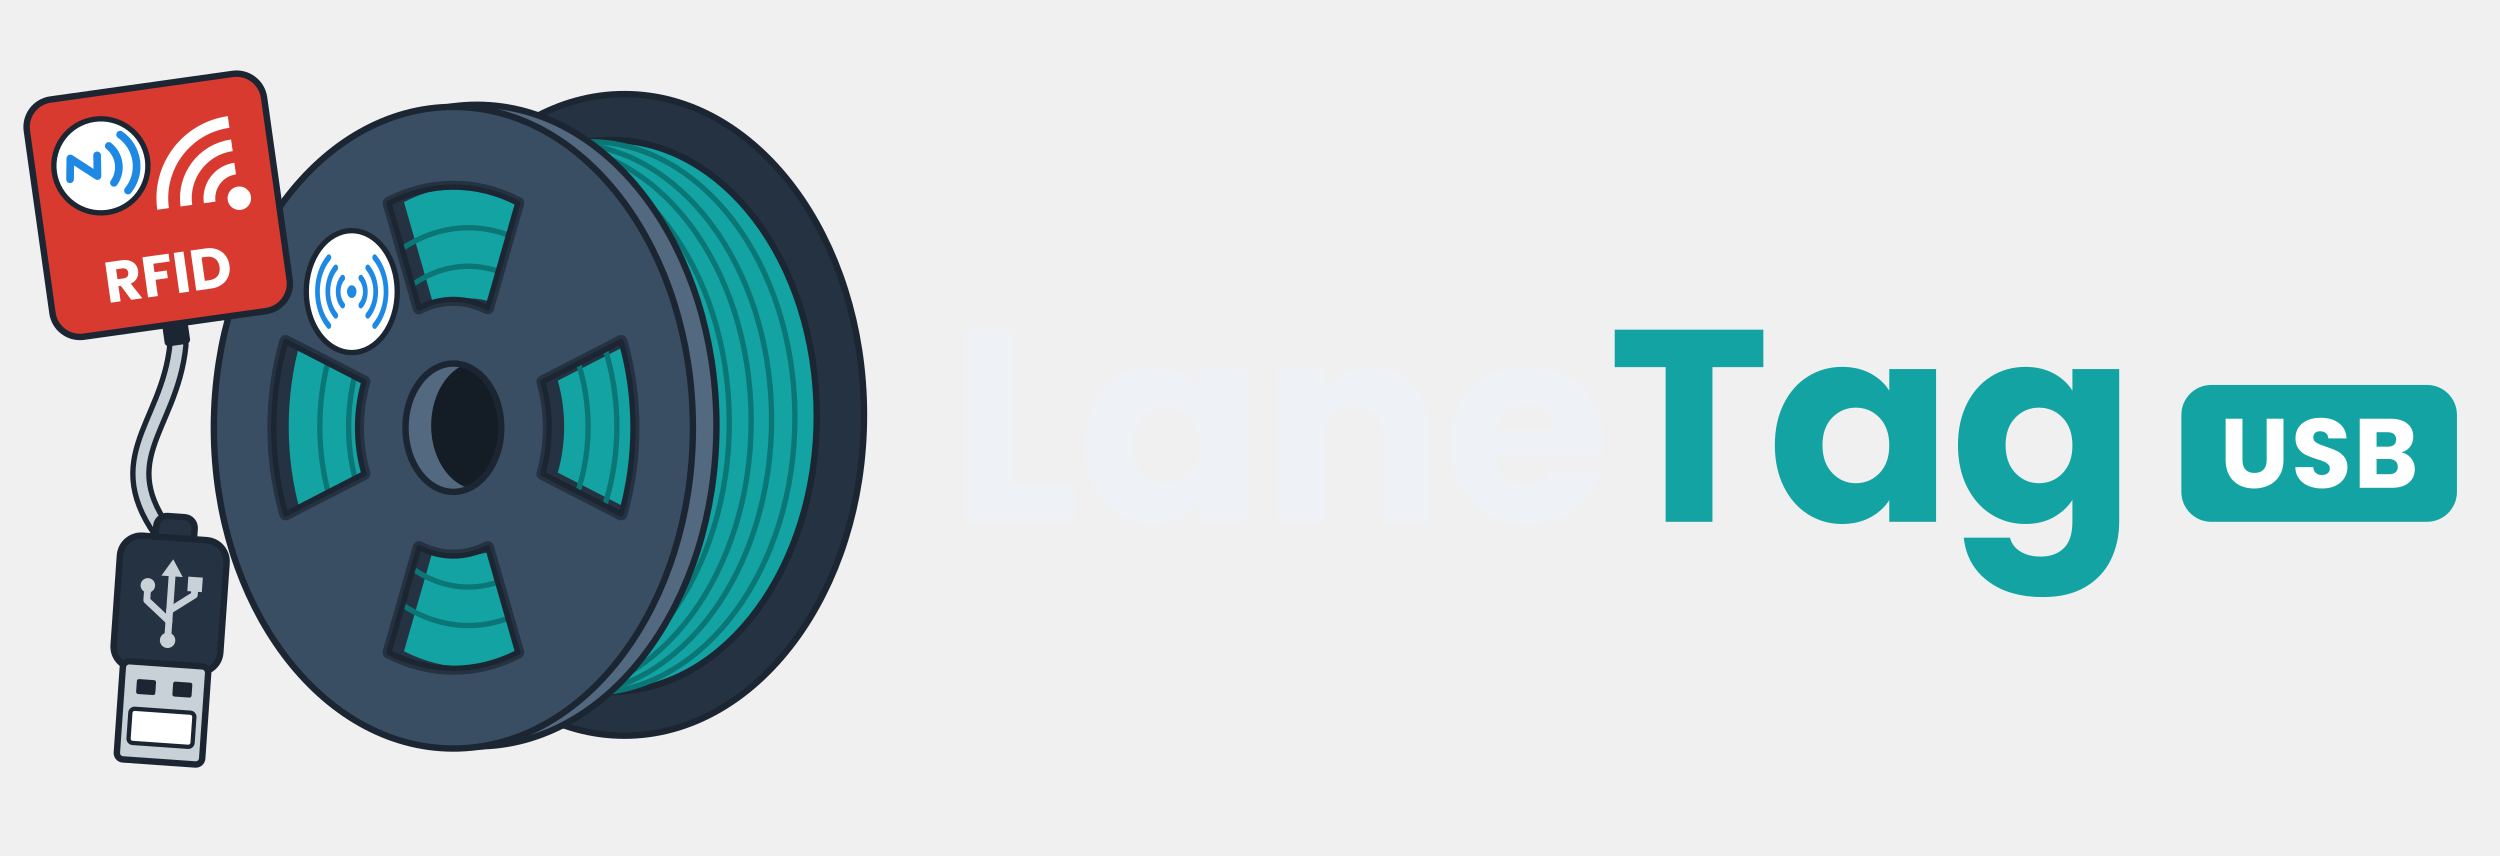
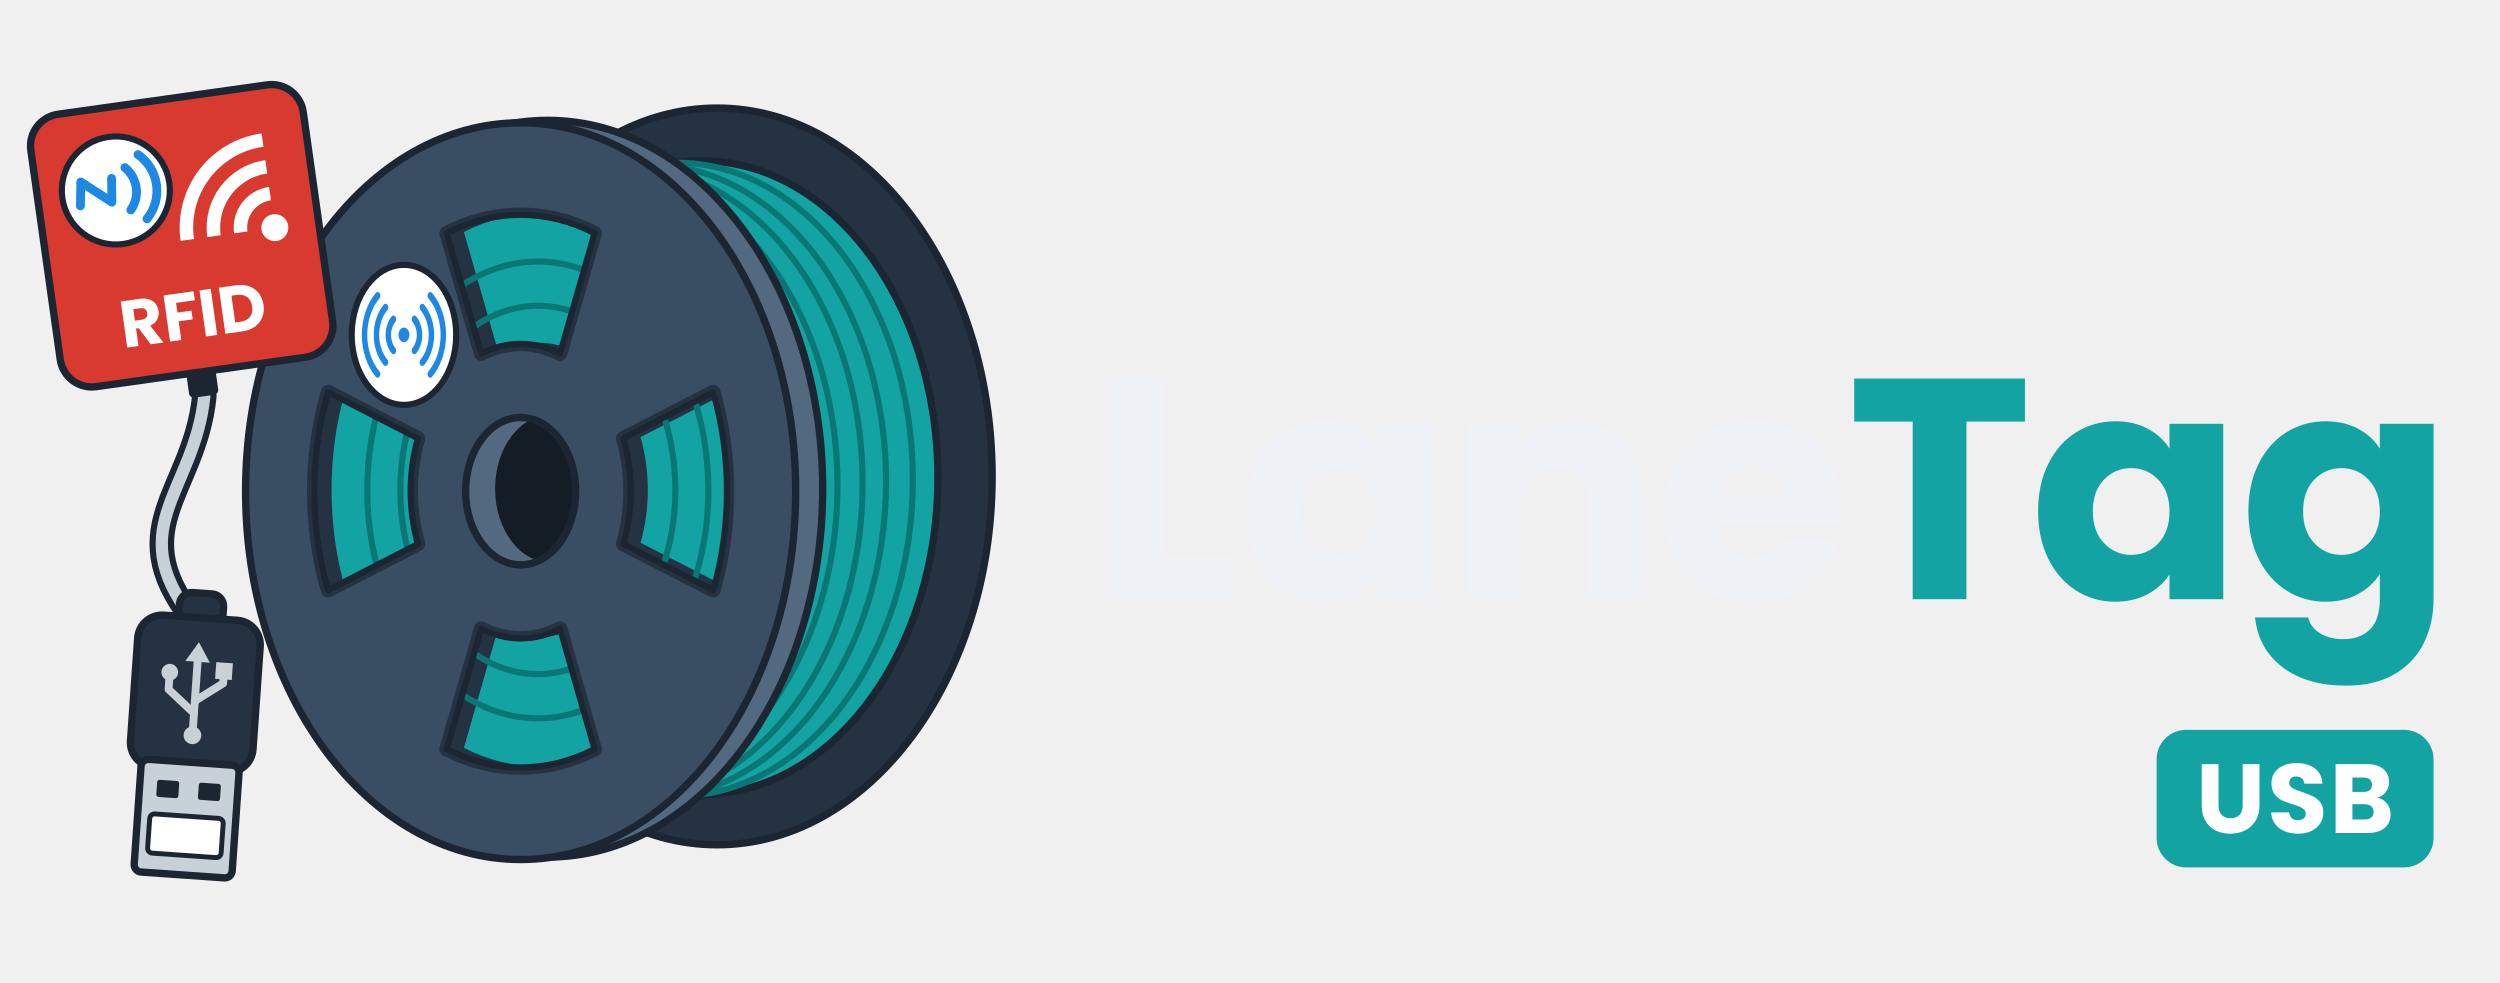
- <svg xmlns="http://www.w3.org/2000/svg" viewBox="0 0 1169 400" width="1169" height="400">
+ <svg xmlns="http://www.w3.org/2000/svg" viewBox="0 0 1018 400" width="1018" height="400">
  <g id="spool">
    <ellipse cx="292" cy="194" rx="112" ry="150" id="back-flange" fill="#243241" stroke="#1b2632" stroke-width="3" />
    <path id="filament" d="M213.01 70.72L280.21 65.68A96.32 129 0 0 1 290.99 323.28L223.79 328.32A96.32 129 0 0 1 213.01 70.72Z" fill="#14a3a3" stroke="#1b2632" stroke-width="3" stroke-linejoin="round" />
    <g id="filament-coils" fill="none" stroke="#0b7676" stroke-width="2.5" stroke-linecap="round">
      <path d="M229.08 69.52A96.32 129 0 0 1 239.86 327.11" />
      <path d="M239.31 68.75A96.32 129 0 0 1 250.08 326.35" />
      <path d="M249.54 67.98A96.32 129 0 0 1 260.31 325.58" />
      <path d="M259.76 67.22A96.32 129 0 0 1 270.53 324.81" />
      <path d="M269.99 66.45A96.32 129 0 0 1 280.76 324.05" />
    </g>
    <ellipse cx="212" cy="200" rx="112" ry="150" id="front-rim" fill="#53697f" stroke="#1b2632" stroke-width="3" transform="translate(11 -1)" />
    <ellipse cx="212" cy="200" rx="112" ry="150" id="front-face" fill="#3a4e63" stroke="#1b2632" stroke-width="3" />
    <g id="windows">
      <clipPath id="lt-win0">
        <path d="M242.1 94.97A84 112.5 0 0 0 181.9 94.97L195.95 143.99A44.8 60 0 0 1 228.05 143.99Z" />
      </clipPath>
      <path d="M242.1 94.97A84 112.5 0 0 0 181.9 94.97L195.95 143.99A44.8 60 0 0 1 228.05 143.99Z" fill="#243241" stroke="#243241" stroke-width="6" stroke-linejoin="round" />
      <g clip-path="url(#lt-win0)">
        <path d="M242.1 94.97A84 112.5 0 0 0 181.9 94.97L195.95 143.99A44.8 60 0 0 1 228.05 143.99Z" fill="#14a3a3" transform="translate(7 -0.5)" />
        <path d="M191 134.55A56 75 0 0 1 247 134.55" fill="none" stroke="#0b7676" stroke-width="2.5" />
        <path d="M184.28 118.96A69.44 93 0 0 1 253.72 118.96" fill="none" stroke="#0b7676" stroke-width="2.5" />
      </g>
      <path d="M242.1 94.97A84 112.5 0 0 0 181.9 94.97L195.95 143.99A44.8 60 0 0 1 228.05 143.99Z" fill="none" stroke="#1b2632" stroke-width="2.5" stroke-linejoin="round" />
      <clipPath id="lt-win1">
        <path d="M290.42 240.32A84 112.5 0 0 0 290.42 159.68L253.82 178.5A44.8 60 0 0 1 253.82 221.5Z" />
      </clipPath>
      <path d="M290.42 240.32A84 112.5 0 0 0 290.42 159.68L253.82 178.5A44.8 60 0 0 1 253.82 221.5Z" fill="#243241" stroke="#243241" stroke-width="6" stroke-linejoin="round" />
      <g clip-path="url(#lt-win1)">
        <path d="M290.42 240.32A84 112.5 0 0 0 290.42 159.68L253.82 178.5A44.8 60 0 0 1 253.82 221.5Z" fill="#14a3a3" transform="translate(7 -0.5)" />
        <path d="M267.5 162A56 75 0 0 1 267.5 237" fill="none" stroke="#0b7676" stroke-width="2.5" />
        <path d="M279.14 153A69.44 93 0 0 1 279.14 246" fill="none" stroke="#0b7676" stroke-width="2.5" />
      </g>
      <path d="M290.42 240.32A84 112.5 0 0 0 290.42 159.68L253.82 178.5A44.8 60 0 0 1 253.82 221.5Z" fill="none" stroke="#1b2632" stroke-width="2.5" stroke-linejoin="round" />
      <clipPath id="lt-win2">
        <path d="M181.9 305.03A84 112.5 0 0 0 242.1 305.03L228.05 256.01A44.8 60 0 0 1 195.95 256.01Z" />
      </clipPath>
      <path d="M181.9 305.03A84 112.5 0 0 0 242.1 305.03L228.05 256.01A44.8 60 0 0 1 195.95 256.01Z" fill="#243241" stroke="#243241" stroke-width="6" stroke-linejoin="round" />
      <g clip-path="url(#lt-win2)">
        <path d="M181.9 305.03A84 112.5 0 0 0 242.1 305.03L228.05 256.01A44.8 60 0 0 1 195.95 256.01Z" fill="#14a3a3" transform="translate(7 -0.5)" />
        <path d="M247 264.45A56 75 0 0 1 191 264.45" fill="none" stroke="#0b7676" stroke-width="2.5" />
        <path d="M253.72 280.04A69.44 93 0 0 1 184.28 280.04" fill="none" stroke="#0b7676" stroke-width="2.5" />
      </g>
      <path d="M181.9 305.03A84 112.5 0 0 0 242.1 305.03L228.05 256.01A44.8 60 0 0 1 195.95 256.01Z" fill="none" stroke="#1b2632" stroke-width="2.5" stroke-linejoin="round" />
      <clipPath id="lt-win3">
        <path d="M133.58 159.68A84 112.5 0 0 0 133.58 240.32L170.18 221.5A44.8 60 0 0 1 170.18 178.5Z" />
      </clipPath>
      <path d="M133.58 159.68A84 112.5 0 0 0 133.58 240.32L170.18 221.5A44.8 60 0 0 1 170.18 178.5Z" fill="#243241" stroke="#243241" stroke-width="6" stroke-linejoin="round" />
      <g clip-path="url(#lt-win3)">
        <path d="M133.58 159.68A84 112.5 0 0 0 133.58 240.32L170.18 221.5A44.8 60 0 0 1 170.18 178.5Z" fill="#14a3a3" transform="translate(7 -0.5)" />
        <path d="M170.5 237A56 75 0 0 1 170.5 162" fill="none" stroke="#0b7676" stroke-width="2.5" />
        <path d="M158.86 246A69.44 93 0 0 1 158.86 153" fill="none" stroke="#0b7676" stroke-width="2.5" />
      </g>
      <path d="M133.58 159.68A84 112.5 0 0 0 133.58 240.32L170.18 221.5A44.8 60 0 0 1 170.18 178.5Z" fill="none" stroke="#1b2632" stroke-width="2.5" stroke-linejoin="round" />
    </g>
    <clipPath id="lt-bore">
      <ellipse cx="212" cy="200" rx="22.4" ry="30" />
    </clipPath>
    <g id="bore">
      <ellipse cx="212" cy="200" rx="22.4" ry="30" fill="#53697f" />
      <g clip-path="url(#lt-bore)">
        <ellipse cx="224" cy="199" rx="22.4" ry="30" fill="#141c25" />
      </g>
      <ellipse cx="212" cy="200" rx="22.4" ry="30" fill="none" stroke="#1b2632" stroke-width="3" />
    </g>
    <g id="nfc-sticker">
      <ellipse cx="164.48" cy="136.36" rx="21.28" ry="28.5" fill="#ffffff" stroke="#1b2632" stroke-width="2.5" />
      <g id="tag-waves" transform="translate(164.48 136.36) scale(17.02 22.8)" fill="none" stroke="#1e88e5" stroke-width="0.13" stroke-linecap="round">
        <circle r="0.13" fill="#1e88e5" stroke="none" />
        <path d="M-0.25 -0.28A0.38 0.38 0 0 0 -0.25 0.28M0.25 -0.28A0.38 0.38 0 0 1 0.25 0.28" />
        <path d="M-0.44 -0.49A0.66 0.66 0 0 0 -0.44 0.49M0.44 -0.49A0.66 0.66 0 0 1 0.44 0.49" />
        <path d="M-0.63 -0.7A0.94 0.94 0 0 0 -0.63 0.7M0.63 -0.7A0.94 0.94 0 0 1 0.63 0.7" />
      </g>
    </g>
  </g>
  <g id="hardware">
    <g id="cable" fill="none" stroke-linecap="round">
      <path d="M83.19 161.36C79.19 201.36 47.43 215.53 81.43 255.53" stroke="#1b2632" stroke-width="10" />
      <path d="M83.19 161.36C79.19 201.36 47.43 215.53 81.43 255.53" stroke="#c8d0d8" stroke-width="5" />
    </g>
    <g id="usb-plug" transform="rotate(4 81.43 255.53)">
      <rect x="72.43" y="241.53" width="18" height="16" rx="5" fill="#243241" stroke="#1b2632" stroke-width="3" />
      <rect x="56.43" y="251.53" width="50" height="62" rx="10" fill="#243241" stroke="#1b2632" stroke-width="3" />
      <g id="usb-symbol" fill="none" stroke="#c8d0d8" stroke-width="3.2" stroke-linecap="round" stroke-linejoin="round">
        <path d="M81.43 297.53V267.53" />
        <path d="M81.43 290.53L70.43 281.53V275.53" />
        <path d="M81.43 285.53L92.43 277.53V272.53" />
      </g>
      <path d="M76.43 269.53L81.43 261.53L86.43 269.53Z" fill="#c8d0d8" />
      <circle cx="70.43" cy="274.53" r="3.4" fill="#c8d0d8" />
      <rect x="89.03" y="269.13" width="6.8" height="6.8" fill="#c8d0d8" />
      <circle cx="81.43" cy="299.53" r="3.6" fill="#c8d0d8" />
      <rect x="61.43" y="310.53" width="40" height="46" rx="3" fill="#c8d0d8" stroke="#1b2632" stroke-width="3" />
      <rect x="68.43" y="318.53" width="9" height="7" rx="1" fill="#1b2632" />
      <rect x="85.43" y="318.53" width="9" height="7" rx="1" fill="#1b2632" />
      <rect x="66.43" y="332.53" width="30" height="16" rx="2" fill="#ffffff" stroke="#1b2632" stroke-width="2" />
    </g>
    <g id="nfc-card" transform="rotate(-8 74 96)">
      <rect x="68" y="148" width="12" height="14" rx="2" fill="#1b2632" />
      <rect x="18" y="40" width="112" height="112" rx="13" fill="#d93a2f" stroke="#1b2632" stroke-width="3" />
      <circle cx="50" cy="74" r="22" fill="#ffffff" stroke="#1b2632" stroke-width="2.5" />
      <g id="nfc-symbol" transform="translate(30.05 56) scale(0.15)" fill="none" stroke="#1e88e5" stroke-width="24" stroke-linecap="round" stroke-linejoin="round">
        <path d="M32 148L42 84L118 150L126 86" />
        <path d="M166 62A85 85 0 0 1 166 178" />
        <path d="M206 32A120 120 0 0 1 206 208" />
      </g>
      <g id="rfid-mark" fill="none" stroke="#ffffff" stroke-width="5.5">
        <path d="M98 98A14 14 0 0 1 112 84" />
        <path d="M87 98A25 25 0 0 1 112 73" />
        <path d="M76 98A36 36 0 0 1 112 62" />
      </g>
      <circle cx="112" cy="98" r="5.5" fill="#ffffff" />
      <path id="rfid-text" fill="#ffffff" d="M55.36 138 51.41 130.84H50.31V138H45.69V119.05H53.44Q55.68 119.05 57.26 119.83Q58.84 120.61 59.62 121.98Q60.41 123.34 60.41 125.01Q60.41 126.9 59.34 128.39Q58.27 129.87 56.19 130.49L60.57 138ZM50.31 127.58H53.17Q54.44 127.58 55.07 126.96Q55.71 126.34 55.71 125.2Q55.71 124.12 55.07 123.5Q54.44 122.88 53.17 122.88H50.31ZM75.63 119.05V122.75H67.91V126.74H73.69V130.33H67.91V138H63.29V119.05ZM82.68 119.05V138H78.06V119.05ZM103.07 128.52Q103.07 131.3 101.84 133.46Q100.61 135.62 98.35 136.81Q96.1 138 93.13 138H86.03V119.05H93.13Q96.13 119.05 98.37 120.23Q100.61 121.42 101.84 123.57Q103.07 125.72 103.07 128.52ZM98.37 128.52Q98.37 125.9 96.91 124.45Q95.45 122.99 92.83 122.99H90.65V134H92.83Q95.45 134 96.91 132.57Q98.37 131.14 98.37 128.52Z" />
    </g>
  </g>
  <g id="wordmark" aria-label="LaneTag">
    <path id="word-lane" fill="#eef2f6" d="M473.82 227.1H502.5V244H451.94V154.14H473.82ZM538.85 171.55Q546.4 171.55 552.1 174.62Q557.79 177.7 560.86 182.69V172.58H582.75V244H560.86V233.89Q557.66 238.88 551.97 241.95Q546.27 245.02 538.72 245.02Q530.02 245.02 522.85 240.48Q515.68 235.94 511.52 227.55Q507.36 219.17 507.36 208.16Q507.36 197.15 511.52 188.83Q515.68 180.51 522.85 176.03Q530.02 171.55 538.85 171.55ZM545.25 190.62Q538.72 190.62 534.18 195.3Q529.63 199.97 529.63 208.16Q529.63 216.35 534.18 221.15Q538.72 225.95 545.25 225.95Q551.78 225.95 556.32 221.22Q560.86 216.48 560.86 208.29Q560.86 200.1 556.32 195.36Q551.78 190.62 545.25 190.62ZM668.38 202.27V244H646.62V205.22Q646.62 198.05 642.91 194.08Q639.2 190.11 632.93 190.11Q626.66 190.11 622.94 194.08Q619.23 198.05 619.23 205.22V244H597.34V172.58H619.23V182.05Q622.56 177.31 628.19 174.56Q633.82 171.81 640.86 171.81Q653.41 171.81 660.9 179.94Q668.38 188.06 668.38 202.27ZM749.28 213.54H699.74Q700.26 220.19 704.03 223.71Q707.81 227.23 713.31 227.23Q721.5 227.23 724.7 220.32H748Q746.21 227.36 741.54 232.99Q736.86 238.62 729.82 241.82Q722.78 245.02 714.08 245.02Q703.58 245.02 695.39 240.54Q687.2 236.06 682.59 227.74Q677.98 219.42 677.98 208.29Q677.98 197.15 682.53 188.83Q687.07 180.51 695.26 176.03Q703.46 171.55 714.08 171.55Q724.45 171.55 732.51 175.9Q740.58 180.26 745.12 188.32Q749.66 196.38 749.66 207.14Q749.66 210.21 749.28 213.54ZM727.26 201.38Q727.26 195.74 723.42 192.42Q719.58 189.09 713.82 189.09Q708.32 189.09 704.54 192.29Q700.77 195.49 699.87 201.38Z" />
    <path id="word-tag" fill="#14a3a3" d="M824.54 154.14V171.68H800.74V244H778.85V171.68H755.04V154.14ZM861.41 171.55Q868.96 171.55 874.66 174.62Q880.35 177.7 883.42 182.69V172.58H905.31V244H883.42V233.89Q880.22 238.88 874.53 241.95Q868.83 245.02 861.28 245.02Q852.58 245.02 845.41 240.48Q838.24 235.94 834.08 227.55Q829.92 219.17 829.92 208.16Q829.92 197.15 834.08 188.83Q838.24 180.51 845.41 176.03Q852.58 171.55 861.41 171.55ZM867.81 190.62Q861.28 190.62 856.74 195.3Q852.19 199.97 852.19 208.16Q852.19 216.35 856.74 221.15Q861.28 225.95 867.81 225.95Q874.34 225.95 878.88 221.22Q883.42 216.48 883.42 208.29Q883.42 200.1 878.88 195.36Q874.34 190.62 867.81 190.62ZM969.06 182.69V172.58H990.94V243.87Q990.94 253.73 987.04 261.73Q983.14 269.73 975.14 274.46Q967.14 279.2 955.23 279.2Q939.36 279.2 929.5 271.71Q919.65 264.22 918.24 251.42H939.87Q940.9 255.52 944.74 257.89Q948.58 260.26 954.21 260.26Q960.99 260.26 965.02 256.35Q969.06 252.45 969.06 243.87V233.76Q965.86 238.75 960.22 241.89Q954.59 245.02 947.04 245.02Q938.21 245.02 931.04 240.48Q923.87 235.94 919.71 227.55Q915.55 219.17 915.55 208.16Q915.55 197.15 919.71 188.83Q923.87 180.51 931.04 176.03Q938.21 171.55 947.04 171.55Q954.59 171.55 960.29 174.62Q965.98 177.7 969.06 182.69ZM953.44 190.62Q946.91 190.62 942.37 195.3Q937.82 199.97 937.82 208.16Q937.82 216.35 942.37 221.15Q946.91 225.95 953.44 225.95Q959.97 225.95 964.51 221.22Q969.06 216.48 969.06 208.29Q969.06 200.1 964.51 195.36Q959.97 190.62 953.44 190.62Z" />
  </g>
  <g id="usb-tag">
-     <rect x="1020" y="180" width="128.87" height="64" rx="14" fill="#14a3a3" />
-     <path id="word-usb" fill="#ffffff" d="M1048.58 195.81V215.13Q1048.58 218.03 1050.01 219.59Q1051.43 221.15 1054.19 221.15Q1056.95 221.15 1058.42 219.59Q1059.9 218.03 1059.9 215.13V195.81H1067.76V215.08Q1067.76 219.41 1065.92 222.4Q1064.08 225.39 1060.98 226.9Q1057.87 228.42 1054.05 228.42Q1050.24 228.42 1047.22 226.93Q1044.21 225.43 1042.46 222.42Q1040.71 219.41 1040.71 215.08V195.81ZM1073.28 218.44H1081.65Q1081.84 220.23 1082.9 221.18Q1083.95 222.12 1085.66 222.12Q1087.4 222.12 1088.42 221.31Q1089.43 220.51 1089.43 219.08Q1089.43 217.89 1088.62 217.11Q1087.82 216.32 1086.64 215.82Q1085.47 215.31 1083.31 214.67Q1080.18 213.7 1078.2 212.74Q1076.23 211.77 1074.8 209.88Q1073.37 208 1073.37 204.96Q1073.37 200.45 1076.64 197.9Q1079.91 195.35 1085.15 195.35Q1090.49 195.35 1093.75 197.9Q1097.02 200.45 1097.25 205.01H1088.74Q1088.65 203.44 1087.59 202.55Q1086.53 201.65 1084.87 201.65Q1083.45 201.65 1082.57 202.41Q1081.7 203.17 1081.7 204.59Q1081.7 206.16 1083.17 207.03Q1084.64 207.91 1087.77 208.92Q1090.9 209.98 1092.86 210.94Q1094.81 211.91 1096.24 213.75Q1097.66 215.59 1097.66 218.49Q1097.66 221.25 1096.26 223.5Q1094.86 225.75 1092.19 227.09Q1089.52 228.42 1085.89 228.42Q1082.34 228.42 1079.54 227.27Q1076.73 226.12 1075.05 223.87Q1073.37 221.61 1073.28 218.44ZM1129.17 219.31Q1129.17 223.36 1126.34 225.73Q1123.51 228.1 1118.45 228.1H1103.41V195.81H1117.95Q1122.87 195.81 1125.65 198.06Q1128.44 200.32 1128.44 204.18Q1128.44 207.03 1126.94 208.92Q1125.45 210.8 1122.96 211.54Q1125.77 212.14 1127.47 214.32Q1129.17 216.51 1129.17 219.31ZM1111.28 208.87H1116.43Q1118.36 208.87 1119.4 208.02Q1120.43 207.17 1120.43 205.51Q1120.43 203.86 1119.4 202.98Q1118.36 202.11 1116.43 202.11H1111.28ZM1121.21 218.26Q1121.21 216.55 1120.09 215.59Q1118.96 214.62 1116.98 214.62H1111.28V221.75H1117.07Q1119.05 221.75 1120.13 220.85Q1121.21 219.96 1121.21 218.26Z" />
+     <rect x="878.18" y="297.2" width="112.76" height="56" rx="12" fill="#14a3a3" />
+     <path id="word-usb" fill="#ffffff" d="M903.38 311.12V327.92Q903.38 330.44 904.62 331.8Q905.86 333.16 908.26 333.16Q910.66 333.16 911.94 331.8Q913.22 330.44 913.22 327.92V311.12H920.06V327.88Q920.06 331.64 918.46 334.24Q916.86 336.84 914.16 338.16Q911.46 339.48 908.14 339.48Q904.82 339.48 902.2 338.18Q899.58 336.88 898.06 334.26Q896.54 331.64 896.54 327.88V311.12ZM924.86 330.8H932.14Q932.3 332.36 933.22 333.18Q934.14 334 935.62 334Q937.14 334 938.02 333.3Q938.9 332.6 938.9 331.36Q938.9 330.32 938.2 329.64Q937.5 328.96 936.48 328.52Q935.46 328.08 933.58 327.52Q930.86 326.68 929.14 325.84Q927.42 325 926.18 323.36Q924.94 321.72 924.94 319.08Q924.94 315.16 927.78 312.94Q930.62 310.72 935.18 310.72Q939.82 310.72 942.66 312.94Q945.5 315.16 945.7 319.12H938.3Q938.22 317.76 937.3 316.98Q936.38 316.2 934.94 316.2Q933.7 316.2 932.94 316.86Q932.18 317.52 932.18 318.76Q932.18 320.12 933.46 320.88Q934.74 321.64 937.46 322.52Q940.18 323.44 941.88 324.28Q943.58 325.12 944.82 326.72Q946.06 328.32 946.06 330.84Q946.06 333.24 944.84 335.2Q943.62 337.16 941.3 338.32Q938.98 339.48 935.82 339.48Q932.74 339.48 930.3 338.48Q927.86 337.48 926.4 335.52Q924.94 333.56 924.86 330.8ZM973.46 331.56Q973.46 335.08 971 337.14Q968.54 339.2 964.14 339.2H951.06V311.12H963.7Q967.98 311.12 970.4 313.08Q972.82 315.04 972.82 318.4Q972.82 320.88 971.52 322.52Q970.22 324.16 968.06 324.8Q970.5 325.32 971.98 327.22Q973.46 329.12 973.46 331.56ZM957.9 322.48H962.38Q964.06 322.48 964.96 321.74Q965.86 321 965.86 319.56Q965.86 318.12 964.96 317.36Q964.06 316.6 962.38 316.6H957.9ZM966.54 330.64Q966.54 329.16 965.56 328.32Q964.58 327.48 962.86 327.48H957.9V333.68H962.94Q964.66 333.68 965.6 332.9Q966.54 332.12 966.54 330.64Z" />
  </g>
</svg>
